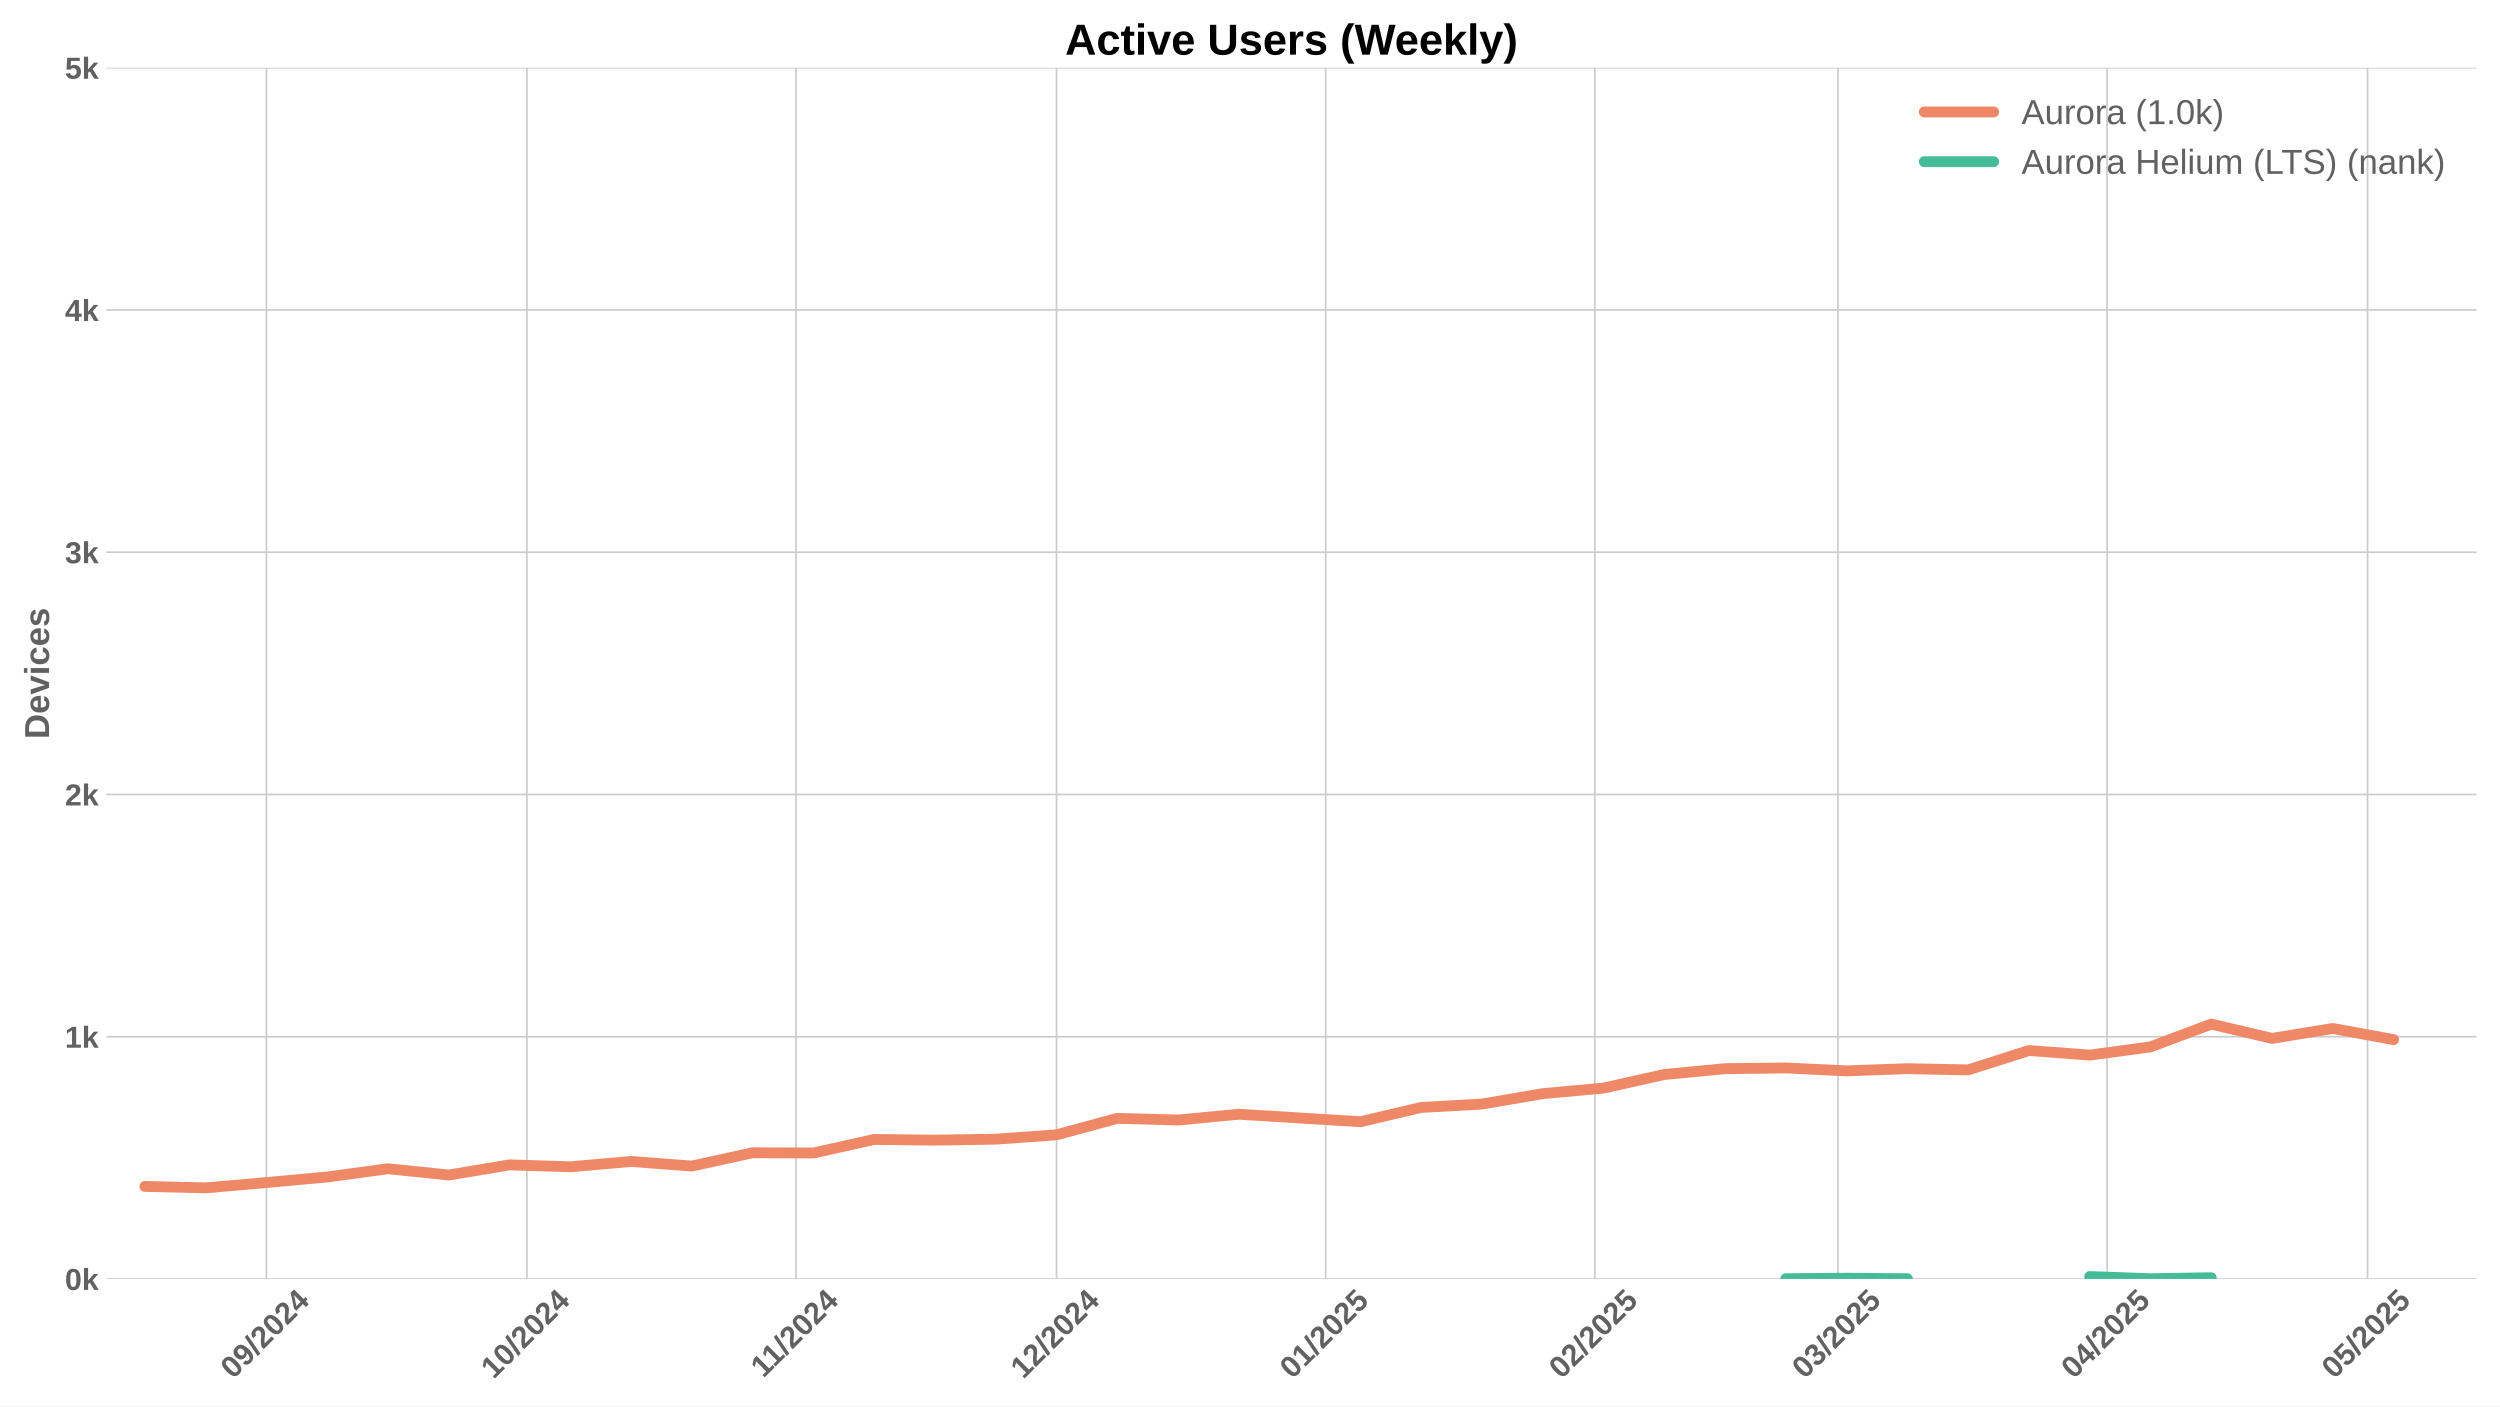
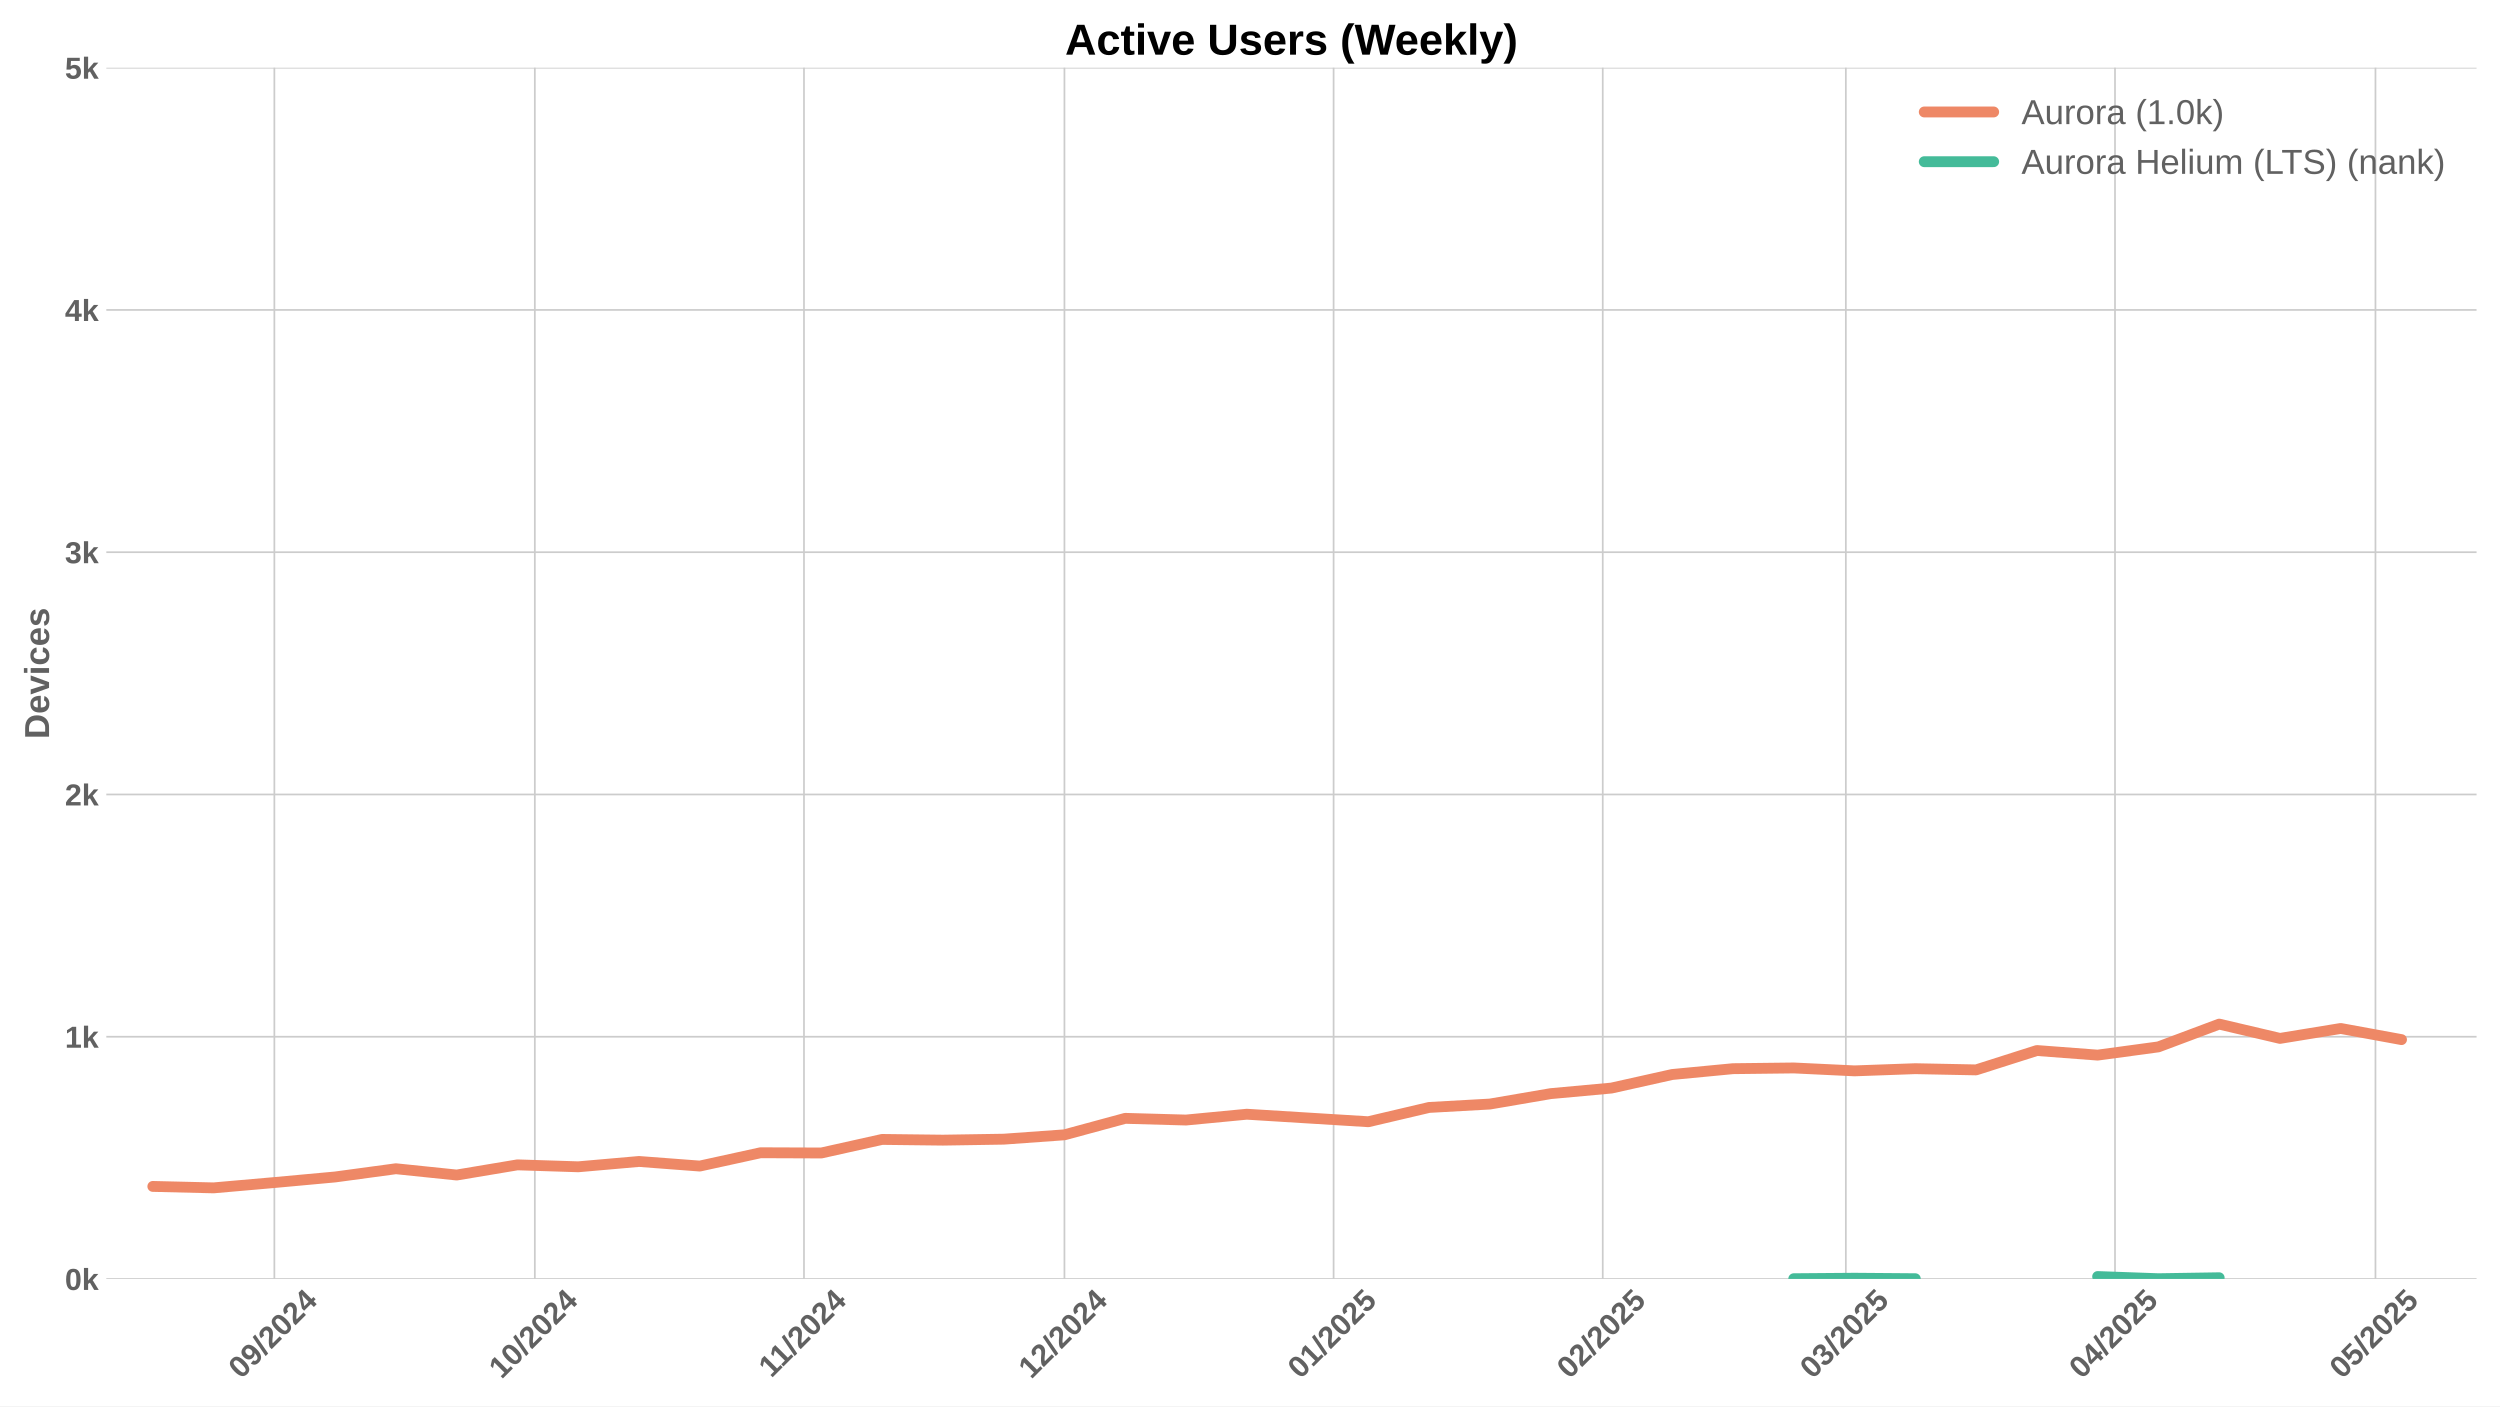
<svg xmlns="http://www.w3.org/2000/svg" xmlns:xlink="http://www.w3.org/1999/xlink" width="1152pt" height="648pt" viewBox="0 0 1152 648" version="1.1">
  <defs>
    <style type="text/css">*{stroke-linejoin: round; stroke-linecap: butt}</style>
  </defs>
  <g id="figure_1">
    <g id="patch_1">
      <path d="M 0 648  L 1152 648  L 1152 0  L 0 0  z " style="fill: #ffffff" />
    </g>
    <g id="axes_1">
      <g id="patch_2">
        <path d="M 48.99 589.343  L 1141.2 589.343  L 1141.2 31.2  L 48.99 31.2  z " style="fill: #ffffff" />
      </g>
      <g id="matplotlib.axis_1">
        <g id="xtick_1">
          <g id="line2d_1">
-             <path d="M 122.775 589.343  L 122.775 31.2  " clip-path="url(#pc451e93bb8)" style="fill: none; stroke: #cccccc; stroke-width: 0.8; stroke-linecap: round" />
+             <path d="M 126.427 589.343  L 126.427 31.2  " clip-path="url(#pc229f200ed)" style="fill: none; stroke: #cccccc; stroke-width: 0.8; stroke-linecap: round" />
          </g>
          <g id="line2d_2" />
          <g id="text_1">
-             <g style="fill: #616161" transform="translate(107.4448 635.7977) rotate(-45) scale(0.14 -0.14)">
+             <g style="fill: #616161" transform="translate(111.0971 635.7977) rotate(-45) scale(0.14 -0.14)">
              <defs>
                <path id="LiberationSans-Bold-30" d="M 3297 2203  Q 3297 1088 2914 512  Q 2531 -63 1766 -63  Q 253 -63 253 2203  Q 253 2994 418 3494  Q 584 3994 915 4231  Q 1247 4469 1791 4469  Q 2572 4469 2934 3903  Q 3297 3338 3297 2203  z M 2416 2203  Q 2416 2813 2356 3150  Q 2297 3488 2165 3634  Q 2034 3781 1784 3781  Q 1519 3781 1383 3632  Q 1247 3484 1189 3148  Q 1131 2813 1131 2203  Q 1131 1600 1192 1261  Q 1253 922 1386 775  Q 1519 628 1772 628  Q 2022 628 2158 783  Q 2294 938 2355 1278  Q 2416 1619 2416 2203  z " transform="scale(0.015625)" />
                <path id="LiberationSans-Bold-39" d="M 3322 2272  Q 3322 1100 2894 518  Q 2466 -63 1678 -63  Q 1097 -63 767 185  Q 438 434 300 972  L 1125 1088  Q 1247 628 1688 628  Q 2056 628 2254 981  Q 2453 1334 2459 2028  Q 2341 1794 2070 1661  Q 1800 1528 1488 1528  Q 906 1528 564 1923  Q 222 2319 222 2994  Q 222 3688 623 4078  Q 1025 4469 1759 4469  Q 2550 4469 2936 3920  Q 3322 3372 3322 2272  z M 2394 2888  Q 2394 3297 2214 3539  Q 2034 3781 1738 3781  Q 1447 3781 1280 3570  Q 1113 3359 1113 2988  Q 1113 2622 1278 2401  Q 1444 2181 1741 2181  Q 2022 2181 2208 2373  Q 2394 2566 2394 2888  z " transform="scale(0.015625)" />
                <path id="LiberationSans-Bold-2f" d="M 63 -128  L 972 4638  L 1716 4638  L 822 -128  L 63 -128  z " transform="scale(0.015625)" />
                <path id="LiberationSans-Bold-32" d="M 222 0  L 222 609  Q 394 988 711 1347  Q 1028 1706 1509 2097  Q 1972 2472 2158 2715  Q 2344 2959 2344 3194  Q 2344 3769 1766 3769  Q 1484 3769 1336 3617  Q 1188 3466 1144 3163  L 259 3213  Q 334 3825 717 4147  Q 1100 4469 1759 4469  Q 2472 4469 2853 4144  Q 3234 3819 3234 3231  Q 3234 2922 3112 2672  Q 2991 2422 2800 2211  Q 2609 2000 2376 1815  Q 2144 1631 1925 1456  Q 1706 1281 1526 1103  Q 1347 925 1259 722  L 3303 722  L 3303 0  L 222 0  z " transform="scale(0.015625)" />
                <path id="LiberationSans-Bold-34" d="M 2938 897  L 2938 0  L 2100 0  L 2100 897  L 97 897  L 97 1556  L 1956 4403  L 2938 4403  L 2938 1550  L 3525 1550  L 3525 897  L 2938 897  z M 2100 2991  Q 2100 3159 2111 3356  Q 2122 3553 2128 3609  Q 2047 3434 1834 3103  L 813 1550  L 2100 1550  L 2100 2991  z " transform="scale(0.015625)" />
              </defs>
              <use xlink:href="#LiberationSans-Bold-30" />
              <use xlink:href="#LiberationSans-Bold-39" transform="translate(55.61523 0)" />
              <use xlink:href="#LiberationSans-Bold-2f" transform="translate(111.2305 0)" />
              <use xlink:href="#LiberationSans-Bold-32" transform="translate(139.0137 0)" />
              <use xlink:href="#LiberationSans-Bold-30" transform="translate(194.6289 0)" />
              <use xlink:href="#LiberationSans-Bold-32" transform="translate(250.2441 0)" />
              <use xlink:href="#LiberationSans-Bold-34" transform="translate(305.8594 0)" />
            </g>
          </g>
        </g>
        <g id="xtick_2">
          <g id="line2d_3">
-             <path d="M 242.798 589.343  L 242.798 31.2  " clip-path="url(#pc451e93bb8)" style="fill: none; stroke: #cccccc; stroke-width: 0.8; stroke-linecap: round" />
+             <path d="M 246.45 589.343  L 246.45 31.2  " clip-path="url(#pc229f200ed)" style="fill: none; stroke: #cccccc; stroke-width: 0.8; stroke-linecap: round" />
          </g>
          <g id="line2d_4" />
          <g id="text_2">
-             <g style="fill: #616161" transform="translate(227.4679 635.7977) rotate(-45) scale(0.14 -0.14)">
+             <g style="fill: #616161" transform="translate(231.1201 635.7977) rotate(-45) scale(0.14 -0.14)">
              <defs>
                <path id="LiberationSans-Bold-31" d="M 403 0  L 403 653  L 1494 653  L 1494 3656  L 438 2997  L 438 3688  L 1541 4403  L 2372 4403  L 2372 653  L 3381 653  L 3381 0  L 403 0  z " transform="scale(0.015625)" />
              </defs>
              <use xlink:href="#LiberationSans-Bold-31" />
              <use xlink:href="#LiberationSans-Bold-30" transform="translate(55.61523 0)" />
              <use xlink:href="#LiberationSans-Bold-2f" transform="translate(111.2305 0)" />
              <use xlink:href="#LiberationSans-Bold-32" transform="translate(139.0137 0)" />
              <use xlink:href="#LiberationSans-Bold-30" transform="translate(194.6289 0)" />
              <use xlink:href="#LiberationSans-Bold-32" transform="translate(250.2441 0)" />
              <use xlink:href="#LiberationSans-Bold-34" transform="translate(305.8594 0)" />
            </g>
          </g>
        </g>
        <g id="xtick_3">
          <g id="line2d_5">
-             <path d="M 366.822 589.343  L 366.822 31.2  " clip-path="url(#pc451e93bb8)" style="fill: none; stroke: #cccccc; stroke-width: 0.8; stroke-linecap: round" />
+             <path d="M 370.474 589.343  L 370.474 31.2  " clip-path="url(#pc229f200ed)" style="fill: none; stroke: #cccccc; stroke-width: 0.8; stroke-linecap: round" />
          </g>
          <g id="line2d_6" />
          <g id="text_3">
-             <g style="fill: #616161" transform="translate(351.764 635.2532) rotate(-45) scale(0.14 -0.14)">
+             <g style="fill: #616161" transform="translate(355.4162 635.2532) rotate(-45) scale(0.14 -0.14)">
              <use xlink:href="#LiberationSans-Bold-31" />
              <use xlink:href="#LiberationSans-Bold-31" transform="translate(50.11523 0)" />
              <use xlink:href="#LiberationSans-Bold-2f" transform="translate(105.7305 0)" />
              <use xlink:href="#LiberationSans-Bold-32" transform="translate(133.5137 0)" />
              <use xlink:href="#LiberationSans-Bold-30" transform="translate(189.1289 0)" />
              <use xlink:href="#LiberationSans-Bold-32" transform="translate(244.7441 0)" />
              <use xlink:href="#LiberationSans-Bold-34" transform="translate(300.3594 0)" />
            </g>
          </g>
        </g>
        <g id="xtick_4">
          <g id="line2d_7">
-             <path d="M 486.845 589.343  L 486.845 31.2  " clip-path="url(#pc451e93bb8)" style="fill: none; stroke: #cccccc; stroke-width: 0.8; stroke-linecap: round" />
+             <path d="M 490.497 589.343  L 490.497 31.2  " clip-path="url(#pc229f200ed)" style="fill: none; stroke: #cccccc; stroke-width: 0.8; stroke-linecap: round" />
          </g>
          <g id="line2d_8" />
          <g id="text_4">
-             <g style="fill: #616161" transform="translate(471.5148 635.7977) rotate(-45) scale(0.14 -0.14)">
+             <g style="fill: #616161" transform="translate(475.1671 635.7977) rotate(-45) scale(0.14 -0.14)">
              <use xlink:href="#LiberationSans-Bold-31" />
              <use xlink:href="#LiberationSans-Bold-32" transform="translate(55.61523 0)" />
              <use xlink:href="#LiberationSans-Bold-2f" transform="translate(111.2305 0)" />
              <use xlink:href="#LiberationSans-Bold-32" transform="translate(139.0137 0)" />
              <use xlink:href="#LiberationSans-Bold-30" transform="translate(194.6289 0)" />
              <use xlink:href="#LiberationSans-Bold-32" transform="translate(250.2441 0)" />
              <use xlink:href="#LiberationSans-Bold-34" transform="translate(305.8594 0)" />
            </g>
          </g>
        </g>
        <g id="xtick_5">
          <g id="line2d_9">
-             <path d="M 610.869 589.343  L 610.869 31.2  " clip-path="url(#pc451e93bb8)" style="fill: none; stroke: #cccccc; stroke-width: 0.8; stroke-linecap: round" />
+             <path d="M 614.521 589.343  L 614.521 31.2  " clip-path="url(#pc229f200ed)" style="fill: none; stroke: #cccccc; stroke-width: 0.8; stroke-linecap: round" />
          </g>
          <g id="line2d_10" />
          <g id="text_5">
-             <g style="fill: #616161" transform="translate(595.5386 635.7977) rotate(-45) scale(0.14 -0.14)">
+             <g style="fill: #616161" transform="translate(599.1909 635.7977) rotate(-45) scale(0.14 -0.14)">
              <defs>
                <path id="LiberationSans-Bold-35" d="M 3381 1466  Q 3381 766 2945 351  Q 2509 -63 1750 -63  Q 1088 -63 689 235  Q 291 534 197 1100  L 1075 1172  Q 1144 891 1319 762  Q 1494 634 1759 634  Q 2088 634 2283 843  Q 2478 1053 2478 1447  Q 2478 1794 2293 2001  Q 2109 2209 1778 2209  Q 1413 2209 1181 1925  L 325 1925  L 478 4403  L 3125 4403  L 3125 3750  L 1275 3750  L 1203 2638  Q 1522 2919 2000 2919  Q 2628 2919 3004 2528  Q 3381 2138 3381 1466  z " transform="scale(0.015625)" />
              </defs>
              <use xlink:href="#LiberationSans-Bold-30" />
              <use xlink:href="#LiberationSans-Bold-31" transform="translate(55.61523 0)" />
              <use xlink:href="#LiberationSans-Bold-2f" transform="translate(111.2305 0)" />
              <use xlink:href="#LiberationSans-Bold-32" transform="translate(139.0137 0)" />
              <use xlink:href="#LiberationSans-Bold-30" transform="translate(194.6289 0)" />
              <use xlink:href="#LiberationSans-Bold-32" transform="translate(250.2441 0)" />
              <use xlink:href="#LiberationSans-Bold-35" transform="translate(305.8594 0)" />
            </g>
          </g>
        </g>
        <g id="xtick_6">
          <g id="line2d_11">
-             <path d="M 734.893 589.343  L 734.893 31.2  " clip-path="url(#pc451e93bb8)" style="fill: none; stroke: #cccccc; stroke-width: 0.8; stroke-linecap: round" />
+             <path d="M 738.545 589.343  L 738.545 31.2  " clip-path="url(#pc229f200ed)" style="fill: none; stroke: #cccccc; stroke-width: 0.8; stroke-linecap: round" />
          </g>
          <g id="line2d_12" />
          <g id="text_6">
-             <g style="fill: #616161" transform="translate(719.5625 635.7977) rotate(-45) scale(0.14 -0.14)">
+             <g style="fill: #616161" transform="translate(723.2148 635.7977) rotate(-45) scale(0.14 -0.14)">
              <use xlink:href="#LiberationSans-Bold-30" />
              <use xlink:href="#LiberationSans-Bold-32" transform="translate(55.61523 0)" />
              <use xlink:href="#LiberationSans-Bold-2f" transform="translate(111.2305 0)" />
              <use xlink:href="#LiberationSans-Bold-32" transform="translate(139.0137 0)" />
              <use xlink:href="#LiberationSans-Bold-30" transform="translate(194.6289 0)" />
              <use xlink:href="#LiberationSans-Bold-32" transform="translate(250.2441 0)" />
              <use xlink:href="#LiberationSans-Bold-35" transform="translate(305.8594 0)" />
            </g>
          </g>
        </g>
        <g id="xtick_7">
          <g id="line2d_13">
-             <path d="M 846.914 589.343  L 846.914 31.2  " clip-path="url(#pc451e93bb8)" style="fill: none; stroke: #cccccc; stroke-width: 0.8; stroke-linecap: round" />
+             <path d="M 850.567 589.343  L 850.567 31.2  " clip-path="url(#pc229f200ed)" style="fill: none; stroke: #cccccc; stroke-width: 0.8; stroke-linecap: round" />
          </g>
          <g id="line2d_14" />
          <g id="text_7">
-             <g style="fill: #616161" transform="translate(831.584 635.7977) rotate(-45) scale(0.14 -0.14)">
+             <g style="fill: #616161" transform="translate(835.2363 635.7977) rotate(-45) scale(0.14 -0.14)">
              <defs>
                <path id="LiberationSans-Bold-33" d="M 3328 1222  Q 3328 603 2922 265  Q 2516 -72 1766 -72  Q 1056 -72 637 254  Q 219 581 147 1197  L 1041 1275  Q 1125 641 1763 641  Q 2078 641 2253 797  Q 2428 953 2428 1275  Q 2428 1569 2215 1725  Q 2003 1881 1584 1881  L 1278 1881  L 1278 2591  L 1566 2591  Q 1944 2591 2134 2745  Q 2325 2900 2325 3188  Q 2325 3459 2173 3614  Q 2022 3769 1731 3769  Q 1459 3769 1292 3619  Q 1125 3469 1100 3194  L 222 3256  Q 291 3825 694 4147  Q 1097 4469 1747 4469  Q 2438 4469 2827 4158  Q 3216 3847 3216 3297  Q 3216 2884 2973 2618  Q 2731 2353 2275 2266  L 2275 2253  Q 2781 2194 3054 1920  Q 3328 1647 3328 1222  z " transform="scale(0.015625)" />
              </defs>
              <use xlink:href="#LiberationSans-Bold-30" />
              <use xlink:href="#LiberationSans-Bold-33" transform="translate(55.61523 0)" />
              <use xlink:href="#LiberationSans-Bold-2f" transform="translate(111.2305 0)" />
              <use xlink:href="#LiberationSans-Bold-32" transform="translate(139.0137 0)" />
              <use xlink:href="#LiberationSans-Bold-30" transform="translate(194.6289 0)" />
              <use xlink:href="#LiberationSans-Bold-32" transform="translate(250.2441 0)" />
              <use xlink:href="#LiberationSans-Bold-35" transform="translate(305.8594 0)" />
            </g>
          </g>
        </g>
        <g id="xtick_8">
          <g id="line2d_15">
-             <path d="M 970.938 589.343  L 970.938 31.2  " clip-path="url(#pc451e93bb8)" style="fill: none; stroke: #cccccc; stroke-width: 0.8; stroke-linecap: round" />
+             <path d="M 974.59 589.343  L 974.59 31.2  " clip-path="url(#pc229f200ed)" style="fill: none; stroke: #cccccc; stroke-width: 0.8; stroke-linecap: round" />
          </g>
          <g id="line2d_16" />
          <g id="text_8">
-             <g style="fill: #616161" transform="translate(955.6079 635.7977) rotate(-45) scale(0.14 -0.14)">
+             <g style="fill: #616161" transform="translate(959.2601 635.7977) rotate(-45) scale(0.14 -0.14)">
              <use xlink:href="#LiberationSans-Bold-30" />
              <use xlink:href="#LiberationSans-Bold-34" transform="translate(55.61523 0)" />
              <use xlink:href="#LiberationSans-Bold-2f" transform="translate(111.2305 0)" />
              <use xlink:href="#LiberationSans-Bold-32" transform="translate(139.0137 0)" />
              <use xlink:href="#LiberationSans-Bold-30" transform="translate(194.6289 0)" />
              <use xlink:href="#LiberationSans-Bold-32" transform="translate(250.2441 0)" />
              <use xlink:href="#LiberationSans-Bold-35" transform="translate(305.8594 0)" />
            </g>
          </g>
        </g>
        <g id="xtick_9">
          <g id="line2d_17">
-             <path d="M 1090.961 589.343  L 1090.961 31.2  " clip-path="url(#pc451e93bb8)" style="fill: none; stroke: #cccccc; stroke-width: 0.8; stroke-linecap: round" />
+             <path d="M 1094.614 589.343  L 1094.614 31.2  " clip-path="url(#pc229f200ed)" style="fill: none; stroke: #cccccc; stroke-width: 0.8; stroke-linecap: round" />
          </g>
          <g id="line2d_18" />
          <g id="text_9">
-             <g style="fill: #616161" transform="translate(1075.631 635.7977) rotate(-45) scale(0.14 -0.14)">
+             <g style="fill: #616161" transform="translate(1079.283 635.7977) rotate(-45) scale(0.14 -0.14)">
              <use xlink:href="#LiberationSans-Bold-30" />
              <use xlink:href="#LiberationSans-Bold-35" transform="translate(55.61523 0)" />
              <use xlink:href="#LiberationSans-Bold-2f" transform="translate(111.2305 0)" />
              <use xlink:href="#LiberationSans-Bold-32" transform="translate(139.0137 0)" />
              <use xlink:href="#LiberationSans-Bold-30" transform="translate(194.6289 0)" />
              <use xlink:href="#LiberationSans-Bold-32" transform="translate(250.2441 0)" />
              <use xlink:href="#LiberationSans-Bold-35" transform="translate(305.8594 0)" />
            </g>
          </g>
        </g>
      </g>
      <g id="matplotlib.axis_2">
        <g id="ytick_1">
          <g id="line2d_19">
-             <path d="M 48.99 589.343  L 1141.2 589.343  " clip-path="url(#pc451e93bb8)" style="fill: none; stroke: #cccccc; stroke-width: 0.8; stroke-linecap: round" />
+             <path d="M 48.99 589.343  L 1141.2 589.343  " clip-path="url(#pc229f200ed)" style="fill: none; stroke: #cccccc; stroke-width: 0.8; stroke-linecap: round" />
          </g>
          <g id="line2d_20" />
          <g id="text_10">
            <g style="fill: #616161" transform="translate(29.91937 594.416) scale(0.14 -0.14)">
              <defs>
                <path id="LiberationSans-Bold-6b" d="M 2606 0  L 1703 1531  L 1325 1269  L 1325 0  L 447 0  L 447 4638  L 1325 4638  L 1325 1981  L 2531 3381  L 3475 3381  L 2288 2063  L 3566 0  L 2606 0  z " transform="scale(0.015625)" />
              </defs>
              <use xlink:href="#LiberationSans-Bold-30" />
              <use xlink:href="#LiberationSans-Bold-6b" transform="translate(55.61523 0)" />
            </g>
          </g>
        </g>
        <g id="ytick_2">
          <g id="line2d_21">
-             <path d="M 48.99 477.715  L 1141.2 477.715  " clip-path="url(#pc451e93bb8)" style="fill: none; stroke: #cccccc; stroke-width: 0.8; stroke-linecap: round" />
+             <path d="M 48.99 477.715  L 1141.2 477.715  " clip-path="url(#pc229f200ed)" style="fill: none; stroke: #cccccc; stroke-width: 0.8; stroke-linecap: round" />
          </g>
          <g id="line2d_22" />
          <g id="text_11">
            <g style="fill: #616161" transform="translate(29.91937 482.7874) scale(0.14 -0.14)">
              <use xlink:href="#LiberationSans-Bold-31" />
              <use xlink:href="#LiberationSans-Bold-6b" transform="translate(55.61523 0)" />
            </g>
          </g>
        </g>
        <g id="ytick_3">
          <g id="line2d_23">
-             <path d="M 48.99 366.086  L 1141.2 366.086  " clip-path="url(#pc451e93bb8)" style="fill: none; stroke: #cccccc; stroke-width: 0.8; stroke-linecap: round" />
+             <path d="M 48.99 366.086  L 1141.2 366.086  " clip-path="url(#pc229f200ed)" style="fill: none; stroke: #cccccc; stroke-width: 0.8; stroke-linecap: round" />
          </g>
          <g id="line2d_24" />
          <g id="text_12">
            <g style="fill: #616161" transform="translate(29.91937 371.1587) scale(0.14 -0.14)">
              <use xlink:href="#LiberationSans-Bold-32" />
              <use xlink:href="#LiberationSans-Bold-6b" transform="translate(55.61523 0)" />
            </g>
          </g>
        </g>
        <g id="ytick_4">
          <g id="line2d_25">
-             <path d="M 48.99 254.457  L 1141.2 254.457  " clip-path="url(#pc451e93bb8)" style="fill: none; stroke: #cccccc; stroke-width: 0.8; stroke-linecap: round" />
+             <path d="M 48.99 254.457  L 1141.2 254.457  " clip-path="url(#pc229f200ed)" style="fill: none; stroke: #cccccc; stroke-width: 0.8; stroke-linecap: round" />
          </g>
          <g id="line2d_26" />
          <g id="text_13">
            <g style="fill: #616161" transform="translate(29.91937 259.5301) scale(0.14 -0.14)">
              <use xlink:href="#LiberationSans-Bold-33" />
              <use xlink:href="#LiberationSans-Bold-6b" transform="translate(55.61523 0)" />
            </g>
          </g>
        </g>
        <g id="ytick_5">
          <g id="line2d_27">
-             <path d="M 48.99 142.829  L 1141.2 142.829  " clip-path="url(#pc451e93bb8)" style="fill: none; stroke: #cccccc; stroke-width: 0.8; stroke-linecap: round" />
+             <path d="M 48.99 142.829  L 1141.2 142.829  " clip-path="url(#pc229f200ed)" style="fill: none; stroke: #cccccc; stroke-width: 0.8; stroke-linecap: round" />
          </g>
          <g id="line2d_28" />
          <g id="text_14">
            <g style="fill: #616161" transform="translate(29.91937 147.9015) scale(0.14 -0.14)">
              <use xlink:href="#LiberationSans-Bold-34" />
              <use xlink:href="#LiberationSans-Bold-6b" transform="translate(55.61523 0)" />
            </g>
          </g>
        </g>
        <g id="ytick_6">
          <g id="line2d_29">
-             <path d="M 48.99 31.2  L 1141.2 31.2  " clip-path="url(#pc451e93bb8)" style="fill: none; stroke: #cccccc; stroke-width: 0.8; stroke-linecap: round" />
+             <path d="M 48.99 31.2  L 1141.2 31.2  " clip-path="url(#pc229f200ed)" style="fill: none; stroke: #cccccc; stroke-width: 0.8; stroke-linecap: round" />
          </g>
          <g id="line2d_30" />
          <g id="text_15">
            <g style="fill: #616161" transform="translate(29.91937 36.27281) scale(0.14 -0.14)">
              <use xlink:href="#LiberationSans-Bold-35" />
              <use xlink:href="#LiberationSans-Bold-6b" transform="translate(55.61523 0)" />
            </g>
          </g>
        </g>
        <g id="text_16">
          <g style="fill: #616161" transform="translate(22.59937 340.5153) rotate(-90) scale(0.16 -0.16)">
            <defs>
              <path id="LiberationSans-Bold-44" d="M 4353 2234  Q 4353 1553 4086 1045  Q 3819 538 3330 269  Q 2841 0 2209 0  L 428 0  L 428 4403  L 2022 4403  Q 3134 4403 3743 3842  Q 4353 3281 4353 2234  z M 3425 2234  Q 3425 2944 3056 3317  Q 2688 3691 2003 3691  L 1350 3691  L 1350 713  L 2131 713  Q 2725 713 3075 1122  Q 3425 1531 3425 2234  z " transform="scale(0.015625)" />
              <path id="LiberationSans-Bold-65" d="M 1831 -63  Q 1069 -63 659 389  Q 250 841 250 1706  Q 250 2544 665 2994  Q 1081 3444 1844 3444  Q 2572 3444 2956 2961  Q 3341 2478 3341 1547  L 3341 1522  L 1172 1522  Q 1172 1028 1355 776  Q 1538 525 1875 525  Q 2341 525 2463 928  L 3291 856  Q 2931 -63 1831 -63  z M 1831 2891  Q 1522 2891 1355 2675  Q 1188 2459 1178 2072  L 2491 2072  Q 2466 2481 2294 2686  Q 2122 2891 1831 2891  z " transform="scale(0.015625)" />
              <path id="LiberationSans-Bold-76" d="M 2284 0  L 1234 0  L 25 3381  L 953 3381  L 1544 1491  Q 1591 1334 1766 709  Q 1797 838 1894 1159  Q 1991 1481 2613 3381  L 3531 3381  L 2284 0  z " transform="scale(0.015625)" />
              <path id="LiberationSans-Bold-69" d="M 447 3991  L 447 4638  L 1325 4638  L 1325 3991  L 447 3991  z M 447 0  L 447 3381  L 1325 3381  L 1325 0  L 447 0  z " transform="scale(0.015625)" />
              <path id="LiberationSans-Bold-63" d="M 1856 -63  Q 1088 -63 669 395  Q 250 853 250 1672  Q 250 2509 672 2976  Q 1094 3444 1869 3444  Q 2466 3444 2856 3144  Q 3247 2844 3347 2316  L 2463 2272  Q 2425 2531 2275 2686  Q 2125 2841 1850 2841  Q 1172 2841 1172 1706  Q 1172 538 1863 538  Q 2113 538 2281 695  Q 2450 853 2491 1166  L 3372 1125  Q 3325 778 3123 506  Q 2922 234 2594 85  Q 2266 -63 1856 -63  z " transform="scale(0.015625)" />
              <path id="LiberationSans-Bold-73" d="M 3297 988  Q 3297 497 2895 217  Q 2494 -63 1784 -63  Q 1088 -63 717 157  Q 347 378 225 844  L 997 959  Q 1063 719 1223 619  Q 1384 519 1784 519  Q 2153 519 2322 612  Q 2491 706 2491 906  Q 2491 1069 2355 1164  Q 2219 1259 1894 1325  Q 1150 1472 890 1598  Q 631 1725 495 1926  Q 359 2128 359 2422  Q 359 2906 732 3176  Q 1106 3447 1791 3447  Q 2394 3447 2761 3212  Q 3128 2978 3219 2534  L 2441 2453  Q 2403 2659 2256 2761  Q 2109 2863 1791 2863  Q 1478 2863 1322 2783  Q 1166 2703 1166 2516  Q 1166 2369 1286 2283  Q 1406 2197 1691 2141  Q 2088 2059 2395 1973  Q 2703 1888 2889 1769  Q 3075 1650 3186 1464  Q 3297 1278 3297 988  z " transform="scale(0.015625)" />
            </defs>
            <use xlink:href="#LiberationSans-Bold-44" />
            <use xlink:href="#LiberationSans-Bold-65" transform="translate(72.2168 0)" />
            <use xlink:href="#LiberationSans-Bold-76" transform="translate(127.832 0)" />
            <use xlink:href="#LiberationSans-Bold-69" transform="translate(183.4473 0)" />
            <use xlink:href="#LiberationSans-Bold-63" transform="translate(211.2305 0)" />
            <use xlink:href="#LiberationSans-Bold-65" transform="translate(266.8457 0)" />
            <use xlink:href="#LiberationSans-Bold-73" transform="translate(322.4609 0)" />
          </g>
        </g>
      </g>
      <g id="line2d_31">
-         <path d="M 66.764 546.701  L 94.77 547.371  L 122.775 544.915  L 150.78 542.348  L 178.786 538.552  L 206.791 541.455  L 234.797 536.766  L 262.802 537.659  L 290.807 535.203  L 318.813 537.324  L 346.818 531.185  L 374.824 531.296  L 402.829 525.045  L 430.834 525.38  L 458.84 524.933  L 486.845 522.924  L 514.85 515.333  L 542.856 516.115  L 570.861 513.436  L 626.872 516.896  L 654.877 510.31  L 682.883 508.747  L 710.888 503.947  L 738.894 501.38  L 766.899 495.129  L 794.904 492.45  L 822.91 492.115  L 850.915 493.454  L 878.92 492.45  L 906.926 493.008  L 934.931 484.077  L 962.937 486.198  L 990.942 482.403  L 1018.947 471.91  L 1046.953 478.496  L 1074.958 473.919  L 1102.964 479.054  " clip-path="url(#pc451e93bb8)" style="fill: none; stroke: #ee8866; stroke-width: 5; stroke-linecap: round" />
+         <path d="M 70.417 546.701  L 98.422 547.371  L 126.427 544.915  L 154.433 542.348  L 182.438 538.552  L 210.444 541.455  L 238.449 536.766  L 266.454 537.659  L 294.46 535.203  L 322.465 537.324  L 350.47 531.185  L 378.476 531.296  L 406.481 525.045  L 434.487 525.38  L 462.492 524.933  L 490.497 522.924  L 518.503 515.333  L 546.508 516.115  L 574.514 513.436  L 630.524 516.896  L 658.53 510.31  L 686.535 508.747  L 714.54 503.947  L 742.546 501.38  L 770.551 495.129  L 798.557 492.45  L 826.562 492.115  L 854.567 493.454  L 882.573 492.45  L 910.578 493.008  L 938.584 484.077  L 966.589 486.198  L 994.594 482.403  L 1022.6 471.91  L 1050.605 478.496  L 1078.61 473.919  L 1106.616 479.054  " clip-path="url(#pc229f200ed)" style="fill: none; stroke: #ee8866; stroke-width: 5; stroke-linecap: round" />
      </g>
      <g id="line2d_32">
-         <path d="M 766.899 589.232  M 822.91 589.232  L 850.915 589.008  L 878.92 589.232  M 962.937 588.227  L 990.942 589.232  L 1018.947 588.785  " clip-path="url(#pc451e93bb8)" style="fill: none; stroke: #44bb99; stroke-width: 5; stroke-linecap: round" />
+         <path d="M 770.551 589.232  M 826.562 589.232  L 854.567 589.008  L 882.573 589.232  M 966.589 588.227  L 994.594 589.232  L 1022.6 588.785  " clip-path="url(#pc229f200ed)" style="fill: none; stroke: #44bb99; stroke-width: 5; stroke-linecap: round" />
      </g>
      <g id="patch_3">
        <path d="M 48.99 589.343  L 48.99 31.2  " style="fill: none" />
      </g>
      <g id="patch_4">
        <path d="M 1141.2 589.343  L 1141.2 31.2  " style="fill: none" />
      </g>
      <g id="patch_5">
        <path d="M 48.99 589.343  L 1141.2 589.343  " style="fill: none" />
      </g>
      <g id="patch_6">
        <path d="M 48.99 31.2  L 1141.2 31.2  " style="fill: none" />
      </g>
      <g id="text_17">
        <g transform="translate(490.7841 25.2) scale(0.2 -0.2)">
          <defs>
            <path id="LiberationSans-Bold-41" d="M 3541 0  L 3150 1125  L 1472 1125  L 1081 0  L 159 0  L 1766 4403  L 2853 4403  L 4453 0  L 3541 0  z M 2309 3725  L 2291 3656  Q 2259 3544 2215 3400  Q 2172 3256 1678 1819  L 2944 1819  L 2509 3084  L 2375 3509  L 2309 3725  z " transform="scale(0.015625)" />
            <path id="LiberationSans-Bold-74" d="M 1313 -56  Q 925 -56 715 155  Q 506 366 506 794  L 506 2788  L 78 2788  L 78 3381  L 550 3381  L 825 4175  L 1375 4175  L 1375 3381  L 2016 3381  L 2016 2788  L 1375 2788  L 1375 1031  Q 1375 784 1469 667  Q 1563 550 1759 550  Q 1863 550 2053 594  L 2053 50  Q 1728 -56 1313 -56  z " transform="scale(0.015625)" />
            <path id="LiberationSans-Bold-20" transform="scale(0.015625)" />
            <path id="LiberationSans-Bold-55" d="M 2259 -63  Q 1350 -63 867 381  Q 384 825 384 1650  L 384 4403  L 1306 4403  L 1306 1722  Q 1306 1200 1554 929  Q 1803 659 2284 659  Q 2778 659 3043 942  Q 3309 1225 3309 1753  L 3309 4403  L 4231 4403  L 4231 1697  Q 4231 859 3714 398  Q 3197 -63 2259 -63  z " transform="scale(0.015625)" />
            <path id="LiberationSans-Bold-72" d="M 447 0  L 447 2588  Q 447 2866 439 3052  Q 431 3238 422 3381  L 1259 3381  Q 1269 3325 1284 3039  Q 1300 2753 1300 2659  L 1313 2659  Q 1441 3016 1541 3161  Q 1641 3306 1778 3376  Q 1916 3447 2122 3447  Q 2291 3447 2394 3400  L 2394 2666  Q 2181 2713 2019 2713  Q 1691 2713 1508 2447  Q 1325 2181 1325 1659  L 1325 0  L 447 0  z " transform="scale(0.015625)" />
            <path id="LiberationSans-Bold-28" d="M 1247 -1328  Q 756 -622 537 81  Q 319 784 319 1659  Q 319 2531 537 3232  Q 756 3934 1247 4638  L 2125 4638  Q 1631 3925 1407 3219  Q 1184 2513 1184 1656  Q 1184 803 1406 101  Q 1628 -600 2125 -1328  L 1247 -1328  z " transform="scale(0.015625)" />
            <path id="LiberationSans-Bold-57" d="M 4897 0  L 3803 0  L 3206 2547  Q 3097 2997 3022 3488  Q 2947 3078 2900 2864  Q 2853 2650 2234 0  L 1141 0  L 6 4403  L 941 4403  L 1578 1559  L 1722 872  Q 1809 1306 1892 1701  Q 1975 2097 2516 4403  L 3547 4403  L 4103 2059  Q 4169 1797 4325 872  L 4403 1234  L 4569 1953  L 5100 4403  L 6034 4403  L 4897 0  z " transform="scale(0.015625)" />
            <path id="LiberationSans-Bold-6c" d="M 447 0  L 447 4638  L 1325 4638  L 1325 0  L 447 0  z " transform="scale(0.015625)" />
            <path id="LiberationSans-Bold-79" d="M 884 -1328  Q 569 -1328 331 -1288  L 331 -663  Q 497 -688 634 -688  Q 822 -688 945 -628  Q 1069 -569 1167 -431  Q 1266 -294 1388 34  L 50 3381  L 978 3381  L 1509 1797  Q 1634 1456 1825 753  L 1903 1050  L 2106 1784  L 2606 3381  L 3525 3381  L 2188 -178  Q 1919 -828 1630 -1078  Q 1341 -1328 884 -1328  z " transform="scale(0.015625)" />
            <path id="LiberationSans-Bold-29" d="M 6 -1328  Q 506 -597 726 101  Q 947 800 947 1656  Q 947 2516 722 3223  Q 497 3931 6 4638  L 884 4638  Q 1378 3928 1595 3225  Q 1813 2522 1813 1659  Q 1813 791 1595 87  Q 1378 -616 884 -1328  L 6 -1328  z " transform="scale(0.015625)" />
          </defs>
          <use xlink:href="#LiberationSans-Bold-41" />
          <use xlink:href="#LiberationSans-Bold-63" transform="translate(72.2168 0)" />
          <use xlink:href="#LiberationSans-Bold-74" transform="translate(127.832 0)" />
          <use xlink:href="#LiberationSans-Bold-69" transform="translate(161.1328 0)" />
          <use xlink:href="#LiberationSans-Bold-76" transform="translate(188.916 0)" />
          <use xlink:href="#LiberationSans-Bold-65" transform="translate(244.5312 0)" />
          <use xlink:href="#LiberationSans-Bold-20" transform="translate(300.1465 0)" />
          <use xlink:href="#LiberationSans-Bold-55" transform="translate(327.9297 0)" />
          <use xlink:href="#LiberationSans-Bold-73" transform="translate(400.1465 0)" />
          <use xlink:href="#LiberationSans-Bold-65" transform="translate(455.7617 0)" />
          <use xlink:href="#LiberationSans-Bold-72" transform="translate(511.377 0)" />
          <use xlink:href="#LiberationSans-Bold-73" transform="translate(550.293 0)" />
          <use xlink:href="#LiberationSans-Bold-20" transform="translate(605.9082 0)" />
          <use xlink:href="#LiberationSans-Bold-28" transform="translate(633.6914 0)" />
          <use xlink:href="#LiberationSans-Bold-57" transform="translate(666.9922 0)" />
          <use xlink:href="#LiberationSans-Bold-65" transform="translate(759.627 0)" />
          <use xlink:href="#LiberationSans-Bold-65" transform="translate(815.2422 0)" />
          <use xlink:href="#LiberationSans-Bold-6b" transform="translate(870.8574 0)" />
          <use xlink:href="#LiberationSans-Bold-6c" transform="translate(926.4727 0)" />
          <use xlink:href="#LiberationSans-Bold-79" transform="translate(954.2559 0)" />
          <use xlink:href="#LiberationSans-Bold-29" transform="translate(1009.871 0)" />
        </g>
      </g>
      <g id="legend_1">
        <g id="line2d_33">
          <path d="M 886.692 51.595  L 902.692 51.595  L 918.692 51.595  " style="fill: none; stroke: #ee8866; stroke-width: 5; stroke-linecap: round" />
        </g>
        <g id="text_18">
          <g style="fill: #616161" transform="translate(931.4925 57.195) scale(0.16 -0.16)">
            <defs>
              <path id="LiberationSans-41" d="M 3647 0  L 3144 1288  L 1138 1288  L 631 0  L 13 0  L 1809 4403  L 2488 4403  L 4256 0  L 3647 0  z M 2141 3953  L 2113 3866  Q 2034 3606 1881 3200  L 1319 1753  L 2966 1753  L 2400 3206  Q 2313 3422 2225 3694  L 2141 3953  z " transform="scale(0.015625)" />
              <path id="LiberationSans-75" d="M 981 3381  L 981 1238  Q 981 903 1047 718  Q 1113 534 1256 453  Q 1400 372 1678 372  Q 2084 372 2318 650  Q 2553 928 2553 1422  L 2553 3381  L 3116 3381  L 3116 722  Q 3116 131 3134 0  L 2603 0  Q 2600 16 2597 84  Q 2594 153 2589 242  Q 2584 331 2578 578  L 2569 578  Q 2375 228 2120 82  Q 1866 -63 1488 -63  Q 931 -63 673 214  Q 416 491 416 1128  L 416 3381  L 981 3381  z " transform="scale(0.015625)" />
              <path id="LiberationSans-72" d="M 444 0  L 444 2594  Q 444 2950 425 3381  L 956 3381  Q 981 2806 981 2691  L 994 2691  Q 1128 3125 1303 3284  Q 1478 3444 1797 3444  Q 1909 3444 2025 3413  L 2025 2897  Q 1913 2928 1725 2928  Q 1375 2928 1190 2626  Q 1006 2325 1006 1763  L 1006 0  L 444 0  z " transform="scale(0.015625)" />
              <path id="LiberationSans-6f" d="M 3291 1694  Q 3291 806 2900 371  Q 2509 -63 1766 -63  Q 1025 -63 647 389  Q 269 841 269 1694  Q 269 3444 1784 3444  Q 2559 3444 2925 3017  Q 3291 2591 3291 1694  z M 2700 1694  Q 2700 2394 2492 2711  Q 2284 3028 1794 3028  Q 1300 3028 1079 2704  Q 859 2381 859 1694  Q 859 1025 1076 689  Q 1294 353 1759 353  Q 2266 353 2483 678  Q 2700 1003 2700 1694  z " transform="scale(0.015625)" />
              <path id="LiberationSans-61" d="M 1294 -63  Q 784 -63 528 206  Q 272 475 272 944  Q 272 1469 617 1750  Q 963 2031 1731 2050  L 2491 2063  L 2491 2247  Q 2491 2659 2316 2837  Q 2141 3016 1766 3016  Q 1388 3016 1216 2887  Q 1044 2759 1009 2478  L 422 2531  Q 566 3444 1778 3444  Q 2416 3444 2737 3151  Q 3059 2859 3059 2306  L 3059 850  Q 3059 600 3125 473  Q 3191 347 3375 347  Q 3456 347 3559 369  L 3559 19  Q 3347 -31 3125 -31  Q 2813 -31 2670 133  Q 2528 297 2509 647  L 2491 647  Q 2275 259 1989 98  Q 1703 -63 1294 -63  z M 1422 359  Q 1731 359 1972 500  Q 2213 641 2352 886  Q 2491 1131 2491 1391  L 2491 1669  L 1875 1656  Q 1478 1650 1273 1575  Q 1069 1500 959 1344  Q 850 1188 850 934  Q 850 659 998 509  Q 1147 359 1422 359  z " transform="scale(0.015625)" />
              <path id="LiberationSans-20" transform="scale(0.015625)" />
              <path id="LiberationSans-28" d="M 397 1663  Q 397 2566 680 3284  Q 963 4003 1550 4638  L 2094 4638  Q 1509 3988 1236 3256  Q 963 2525 963 1656  Q 963 791 1233 62  Q 1503 -666 2094 -1325  L 1550 -1325  Q 959 -688 678 32  Q 397 753 397 1650  L 397 1663  z " transform="scale(0.015625)" />
              <path id="LiberationSans-31" d="M 488 0  L 488 478  L 1609 478  L 1609 3866  L 616 3156  L 616 3688  L 1656 4403  L 2175 4403  L 2175 478  L 3247 478  L 3247 0  L 488 0  z " transform="scale(0.015625)" />
              <path id="LiberationSans-2e" d="M 584 0  L 584 684  L 1194 684  L 1194 0  L 584 0  z " transform="scale(0.015625)" />
              <path id="LiberationSans-30" d="M 3309 2203  Q 3309 1100 2920 518  Q 2531 -63 1772 -63  Q 1013 -63 631 515  Q 250 1094 250 2203  Q 250 3338 620 3903  Q 991 4469 1791 4469  Q 2569 4469 2939 3897  Q 3309 3325 3309 2203  z M 2738 2203  Q 2738 3156 2517 3584  Q 2297 4013 1791 4013  Q 1272 4013 1045 3591  Q 819 3169 819 2203  Q 819 1266 1048 831  Q 1278 397 1778 397  Q 2275 397 2506 840  Q 2738 1284 2738 2203  z " transform="scale(0.015625)" />
              <path id="LiberationSans-6b" d="M 2550 0  L 1406 1544  L 994 1203  L 994 0  L 431 0  L 431 4638  L 994 4638  L 994 1741  L 2478 3381  L 3138 3381  L 1766 1928  L 3209 0  L 2550 0  z " transform="scale(0.015625)" />
              <path id="LiberationSans-29" d="M 1734 1650  Q 1734 747 1451 28  Q 1169 -691 581 -1325  L 38 -1325  Q 625 -669 897 57  Q 1169 784 1169 1656  Q 1169 2528 895 3256  Q 622 3984 38 4638  L 581 4638  Q 1172 4000 1453 3279  Q 1734 2559 1734 1663  L 1734 1650  z " transform="scale(0.015625)" />
            </defs>
            <use xlink:href="#LiberationSans-41" />
            <use xlink:href="#LiberationSans-75" transform="translate(66.69922 0)" />
            <use xlink:href="#LiberationSans-72" transform="translate(122.3145 0)" />
            <use xlink:href="#LiberationSans-6f" transform="translate(155.6152 0)" />
            <use xlink:href="#LiberationSans-72" transform="translate(211.2305 0)" />
            <use xlink:href="#LiberationSans-61" transform="translate(244.5312 0)" />
            <use xlink:href="#LiberationSans-20" transform="translate(300.1465 0)" />
            <use xlink:href="#LiberationSans-28" transform="translate(327.9297 0)" />
            <use xlink:href="#LiberationSans-31" transform="translate(361.2305 0)" />
            <use xlink:href="#LiberationSans-2e" transform="translate(416.8457 0)" />
            <use xlink:href="#LiberationSans-30" transform="translate(444.6289 0)" />
            <use xlink:href="#LiberationSans-6b" transform="translate(500.2441 0)" />
            <use xlink:href="#LiberationSans-29" transform="translate(550.2441 0)" />
          </g>
        </g>
        <g id="line2d_34">
          <path d="M 886.692 74.51  L 902.692 74.51  L 918.692 74.51  " style="fill: none; stroke: #44bb99; stroke-width: 5; stroke-linecap: round" />
        </g>
        <g id="text_19">
          <g style="fill: #616161" transform="translate(931.4925 80.11) scale(0.16 -0.16)">
            <defs>
              <path id="LiberationSans-48" d="M 3503 0  L 3503 2041  L 1122 2041  L 1122 0  L 525 0  L 525 4403  L 1122 4403  L 1122 2541  L 3503 2541  L 3503 4403  L 4100 4403  L 4100 0  L 3503 0  z " transform="scale(0.015625)" />
              <path id="LiberationSans-65" d="M 863 1572  Q 863 991 1103 675  Q 1344 359 1806 359  Q 2172 359 2392 506  Q 2613 653 2691 878  L 3184 738  Q 2881 -63 1806 -63  Q 1056 -63 664 384  Q 272 831 272 1713  Q 272 2550 664 2997  Q 1056 3444 1784 3444  Q 3275 3444 3275 1647  L 3275 1572  L 863 1572  z M 2694 2003  Q 2647 2538 2422 2783  Q 2197 3028 1775 3028  Q 1366 3028 1127 2754  Q 888 2481 869 2003  L 2694 2003  z " transform="scale(0.015625)" />
              <path id="LiberationSans-6c" d="M 431 0  L 431 4638  L 994 4638  L 994 0  L 431 0  z " transform="scale(0.015625)" />
              <path id="LiberationSans-69" d="M 428 4100  L 428 4638  L 991 4638  L 991 4100  L 428 4100  z M 428 0  L 428 3381  L 991 3381  L 991 0  L 428 0  z " transform="scale(0.015625)" />
              <path id="LiberationSans-6d" d="M 2400 0  L 2400 2144  Q 2400 2634 2265 2821  Q 2131 3009 1781 3009  Q 1422 3009 1212 2734  Q 1003 2459 1003 1959  L 1003 0  L 444 0  L 444 2659  Q 444 3250 425 3381  L 956 3381  Q 959 3366 962 3297  Q 966 3228 970 3139  Q 975 3050 981 2803  L 991 2803  Q 1172 3163 1406 3303  Q 1641 3444 1978 3444  Q 2363 3444 2586 3291  Q 2809 3138 2897 2803  L 2906 2803  Q 3081 3144 3329 3294  Q 3578 3444 3931 3444  Q 4444 3444 4676 3166  Q 4909 2888 4909 2253  L 4909 0  L 4353 0  L 4353 2144  Q 4353 2634 4218 2821  Q 4084 3009 3734 3009  Q 3366 3009 3161 2736  Q 2956 2463 2956 1959  L 2956 0  L 2400 0  z " transform="scale(0.015625)" />
              <path id="LiberationSans-4c" d="M 525 0  L 525 4403  L 1122 4403  L 1122 488  L 3347 488  L 3347 0  L 525 0  z " transform="scale(0.015625)" />
              <path id="LiberationSans-54" d="M 2250 3916  L 2250 0  L 1656 0  L 1656 3916  L 144 3916  L 144 4403  L 3763 4403  L 3763 3916  L 2250 3916  z " transform="scale(0.015625)" />
              <path id="LiberationSans-53" d="M 3975 1216  Q 3975 606 3498 271  Q 3022 -63 2156 -63  Q 547 -63 291 1056  L 869 1172  Q 969 775 1294 589  Q 1619 403 2178 403  Q 2756 403 3070 601  Q 3384 800 3384 1184  Q 3384 1400 3286 1534  Q 3188 1669 3009 1756  Q 2831 1844 2584 1903  Q 2338 1963 2038 2031  Q 1516 2147 1245 2262  Q 975 2378 819 2520  Q 663 2663 580 2853  Q 497 3044 497 3291  Q 497 3856 930 4162  Q 1363 4469 2169 4469  Q 2919 4469 3316 4239  Q 3713 4009 3872 3456  L 3284 3353  Q 3188 3703 2916 3861  Q 2644 4019 2163 4019  Q 1634 4019 1356 3844  Q 1078 3669 1078 3322  Q 1078 3119 1186 2986  Q 1294 2853 1497 2761  Q 1700 2669 2306 2534  Q 2509 2488 2711 2439  Q 2913 2391 3097 2323  Q 3281 2256 3442 2165  Q 3603 2075 3722 1944  Q 3841 1813 3908 1634  Q 3975 1456 3975 1216  z " transform="scale(0.015625)" />
              <path id="LiberationSans-6e" d="M 2578 0  L 2578 2144  Q 2578 2478 2512 2662  Q 2447 2847 2303 2928  Q 2159 3009 1881 3009  Q 1475 3009 1240 2731  Q 1006 2453 1006 1959  L 1006 0  L 444 0  L 444 2659  Q 444 3250 425 3381  L 956 3381  Q 959 3366 962 3297  Q 966 3228 970 3139  Q 975 3050 981 2803  L 991 2803  Q 1184 3153 1439 3298  Q 1694 3444 2072 3444  Q 2628 3444 2886 3167  Q 3144 2891 3144 2253  L 3144 0  L 2578 0  z " transform="scale(0.015625)" />
            </defs>
            <use xlink:href="#LiberationSans-41" />
            <use xlink:href="#LiberationSans-75" transform="translate(66.69922 0)" />
            <use xlink:href="#LiberationSans-72" transform="translate(122.3145 0)" />
            <use xlink:href="#LiberationSans-6f" transform="translate(155.6152 0)" />
            <use xlink:href="#LiberationSans-72" transform="translate(211.2305 0)" />
            <use xlink:href="#LiberationSans-61" transform="translate(244.5312 0)" />
            <use xlink:href="#LiberationSans-20" transform="translate(300.1465 0)" />
            <use xlink:href="#LiberationSans-48" transform="translate(327.9297 0)" />
            <use xlink:href="#LiberationSans-65" transform="translate(400.1465 0)" />
            <use xlink:href="#LiberationSans-6c" transform="translate(455.7617 0)" />
            <use xlink:href="#LiberationSans-69" transform="translate(477.9785 0)" />
            <use xlink:href="#LiberationSans-75" transform="translate(500.1953 0)" />
            <use xlink:href="#LiberationSans-6d" transform="translate(555.8105 0)" />
            <use xlink:href="#LiberationSans-20" transform="translate(639.1113 0)" />
            <use xlink:href="#LiberationSans-28" transform="translate(666.8945 0)" />
            <use xlink:href="#LiberationSans-4c" transform="translate(700.1953 0)" />
            <use xlink:href="#LiberationSans-54" transform="translate(748.4355 0)" />
            <use xlink:href="#LiberationSans-53" transform="translate(809.5195 0)" />
            <use xlink:href="#LiberationSans-29" transform="translate(876.2188 0)" />
            <use xlink:href="#LiberationSans-20" transform="translate(909.5195 0)" />
            <use xlink:href="#LiberationSans-28" transform="translate(937.3027 0)" />
            <use xlink:href="#LiberationSans-6e" transform="translate(970.6035 0)" />
            <use xlink:href="#LiberationSans-61" transform="translate(1026.219 0)" />
            <use xlink:href="#LiberationSans-6e" transform="translate(1081.834 0)" />
            <use xlink:href="#LiberationSans-6b" transform="translate(1137.449 0)" />
            <use xlink:href="#LiberationSans-29" transform="translate(1187.449 0)" />
          </g>
        </g>
      </g>
    </g>
  </g>
  <defs>
-     <clipPath id="pc451e93bb8">
+     <clipPath id="pc229f200ed">
      <rect x="48.99" y="31.2" width="1092.21" height="558.143" />
    </clipPath>
  </defs>
</svg>
